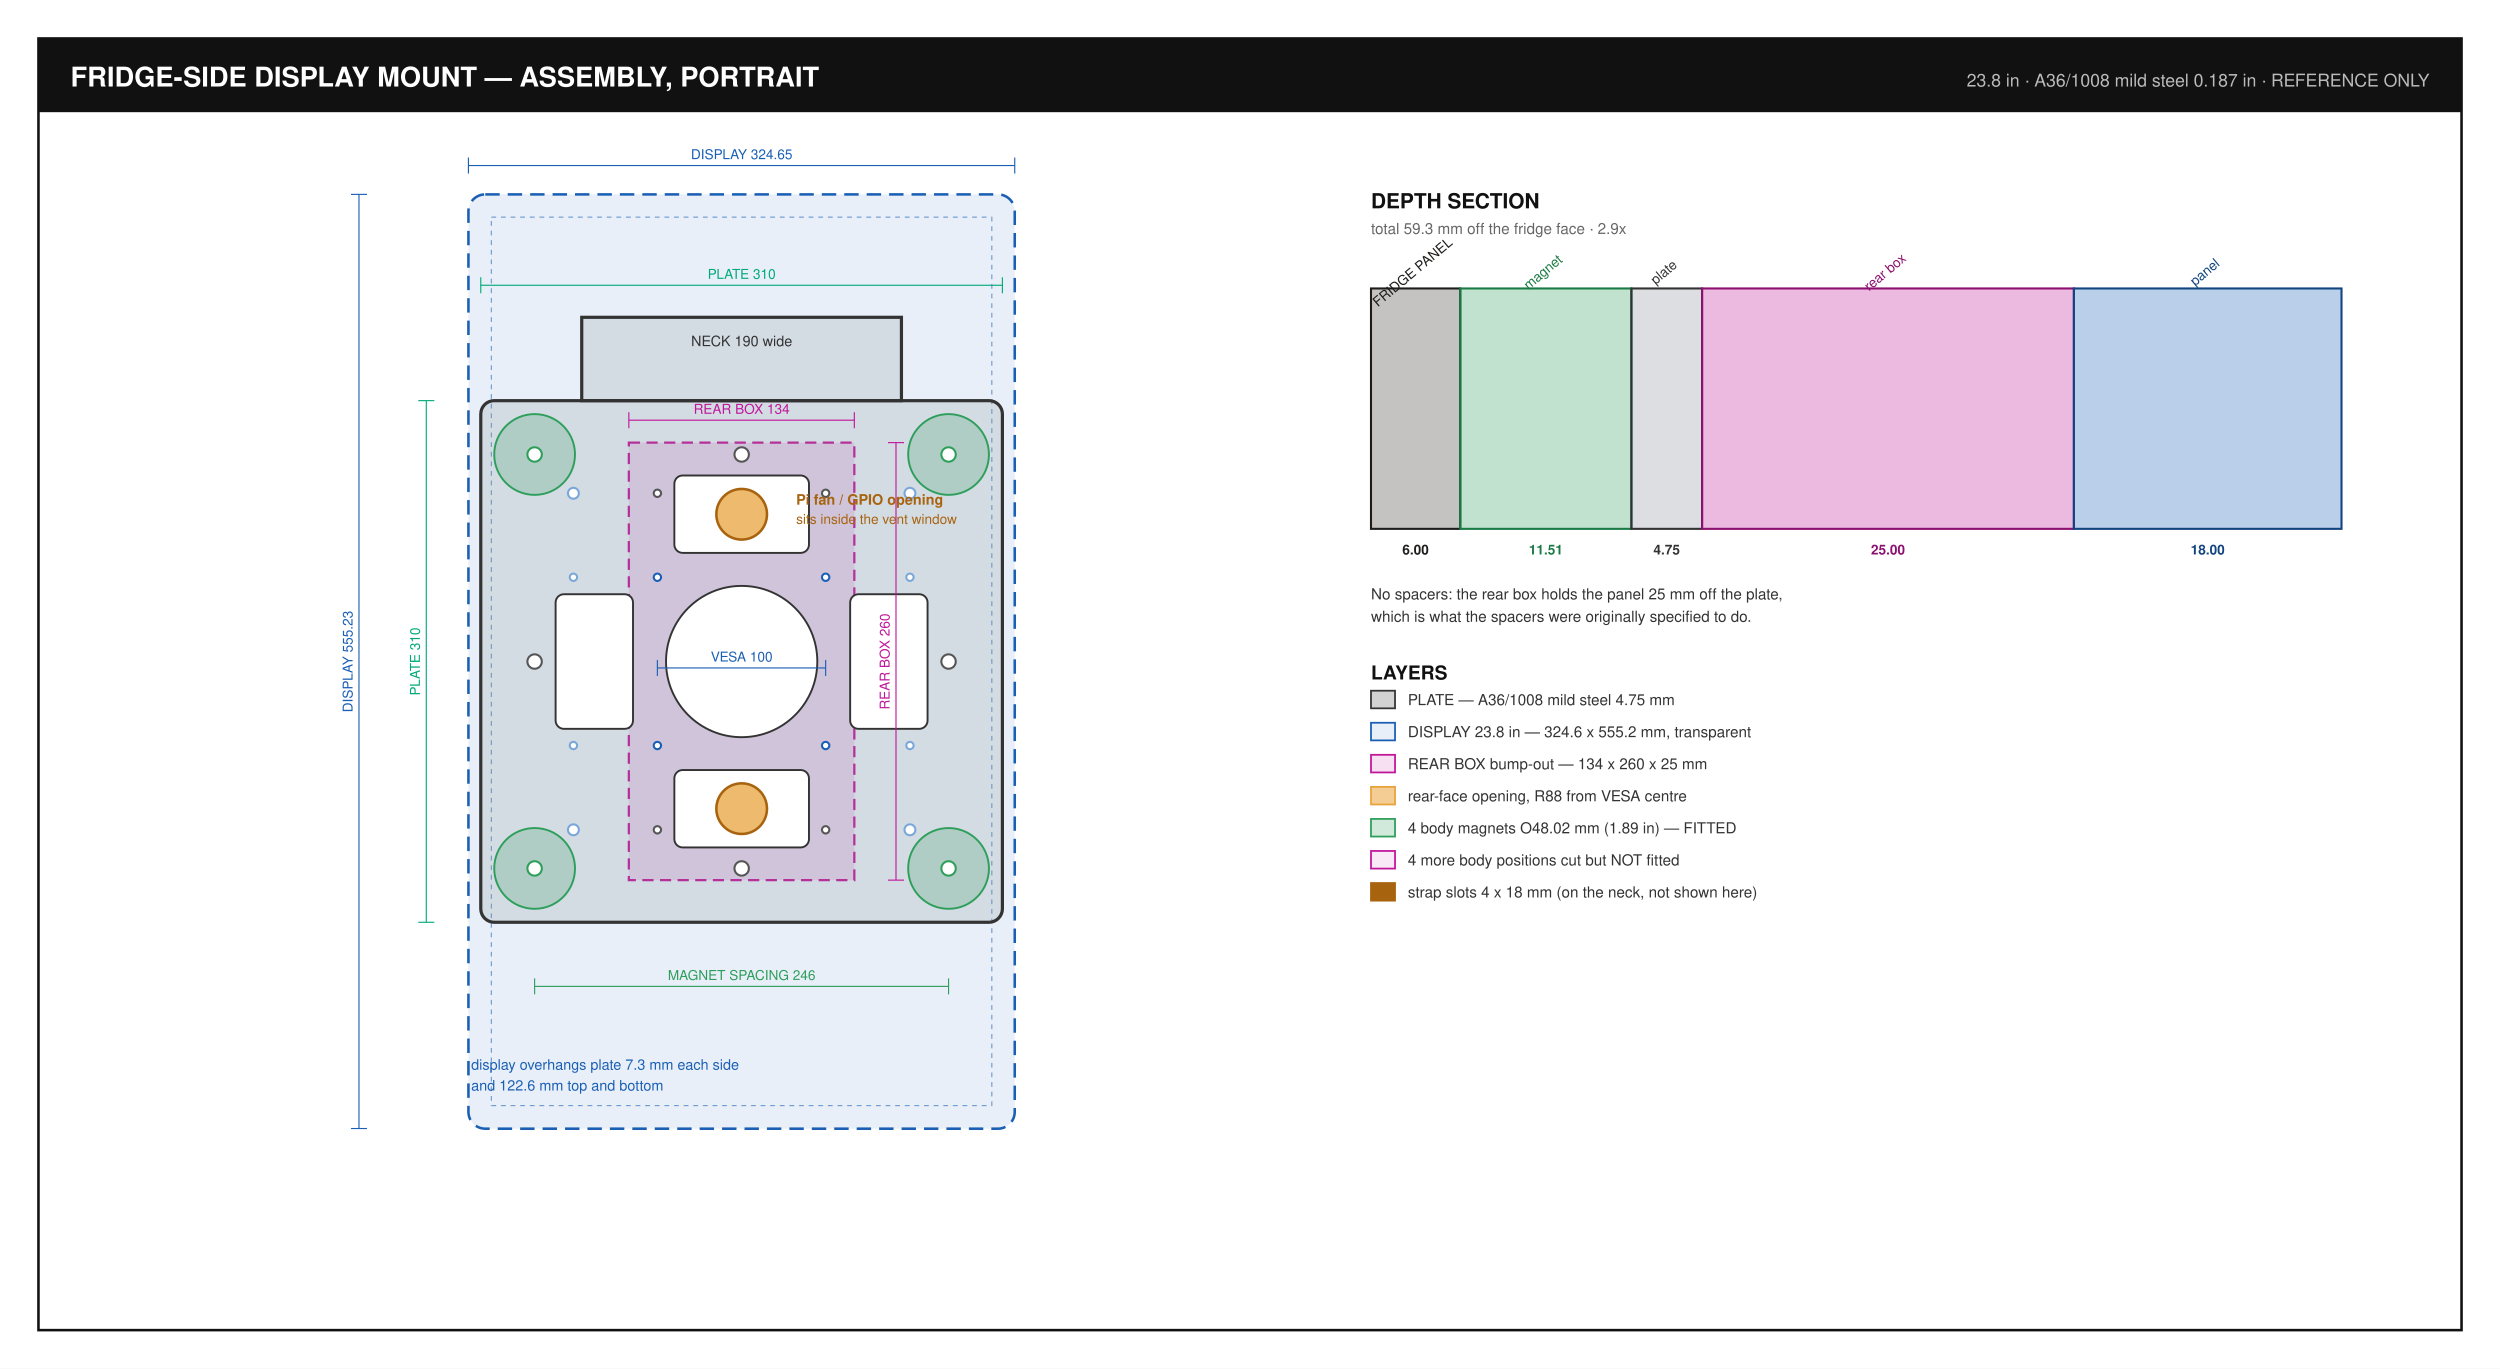
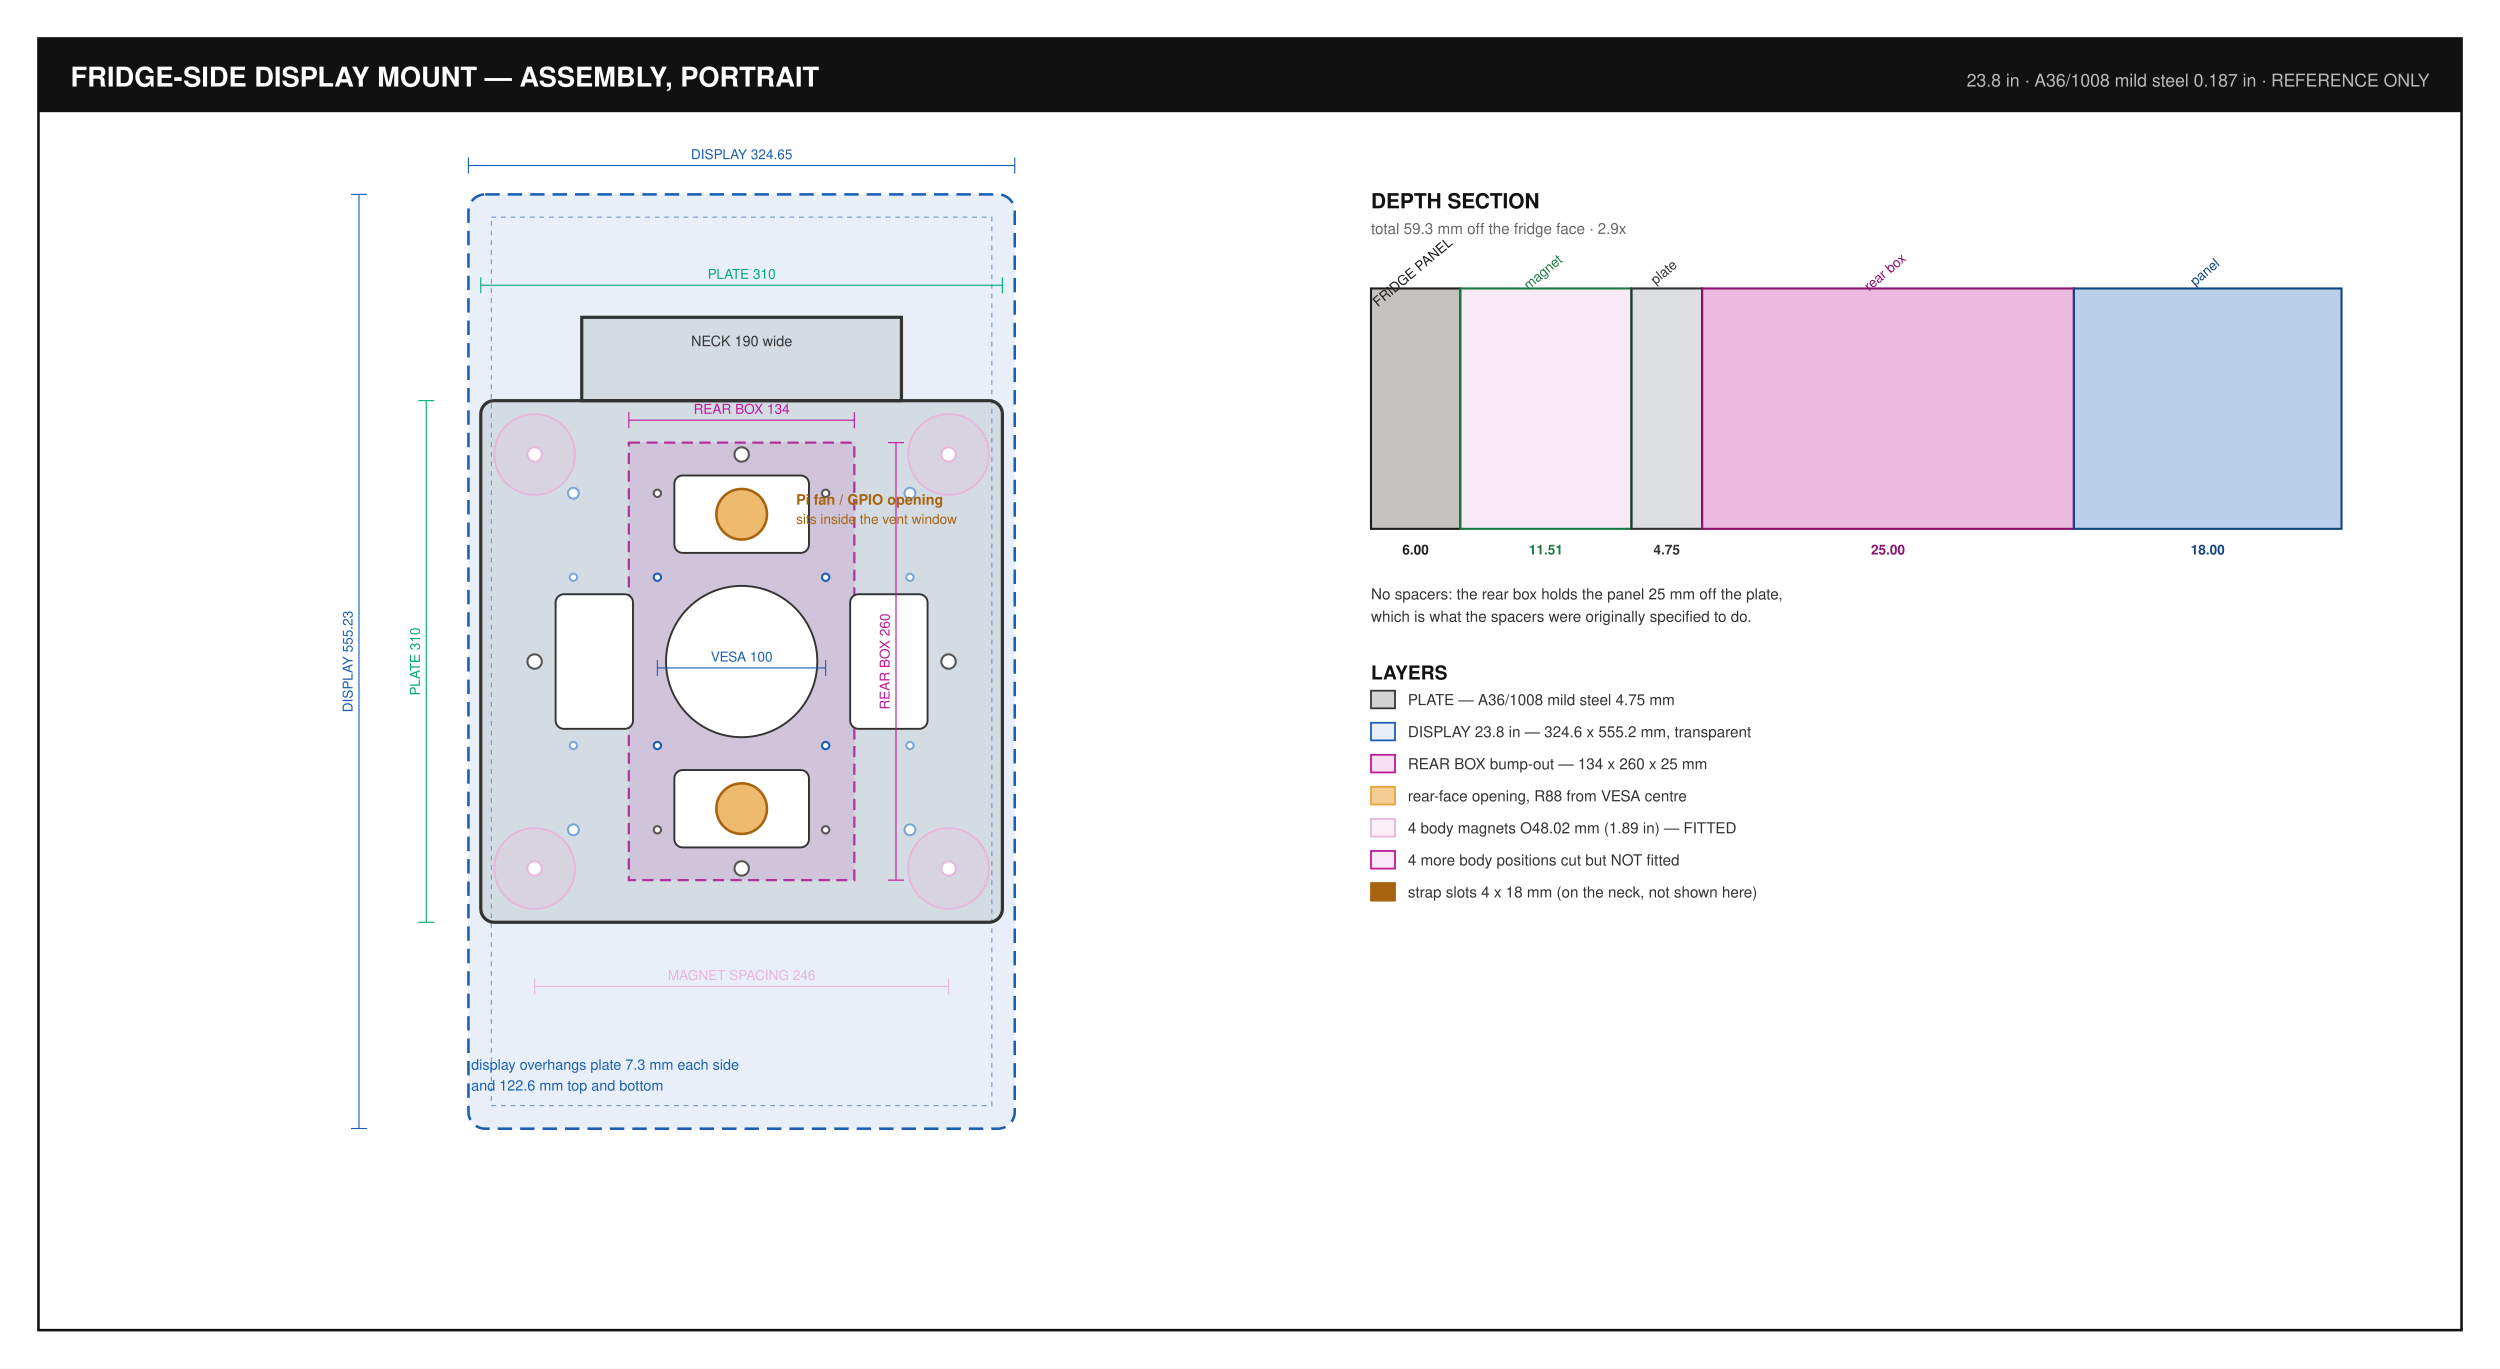
<svg xmlns="http://www.w3.org/2000/svg" width="1560" height="854" viewBox="0 0 1560 854">
  <rect width="1560" height="854" fill="#ffffff" />
  <rect x="24" y="24" width="1512" height="806" fill="none" stroke="#111" stroke-width="1.6" />
  <rect x="24" y="24" width="1512" height="46" fill="#111" />
  <text x="44.0" y="54.0" font-family="Helvetica,Arial,sans-serif" font-size="17" text-anchor="start" fill="#fff" font-weight="bold">FRIDGE-SIDE DISPLAY MOUNT — ASSEMBLY, PORTRAIT</text>
  <text x="1516.0" y="54.0" font-family="Helvetica,Arial,sans-serif" font-size="11" text-anchor="end" fill="#bbb" font-weight="normal">23.8 in  ·  A36/1008 mild steel 0.187 in  ·  REFERENCE ONLY</text>
  <rect x="292.3" y="121.3" width="340.9" height="583.0" rx="10.5" fill="#1a5fb4" fill-opacity="0.10" stroke="#1a5fb4" stroke-width="1.6" stroke-dasharray="9 5" />
  <rect x="306.6" y="135.5" width="312.3" height="554.4" fill="none" stroke="#1a5fb4" stroke-width="0.7" stroke-dasharray="3 3" stroke-opacity="0.6" />
  <rect x="392.4" y="276.2" width="140.7" height="273.0" fill="#c0169a" fill-opacity="0.13" stroke="#c0169a" stroke-width="1.4" stroke-dasharray="7 4" />
  <rect x="300.0" y="250.0" width="325.5" height="325.5" rx="8.4" fill="#8a9199" fill-opacity="0.22" stroke="#333" stroke-width="2" />
  <rect x="420.8" y="296.7" width="84.0" height="48.3" rx="5.2" fill="#fff" stroke="#333" stroke-width="1.2" />
  <rect x="420.8" y="480.5" width="84.0" height="48.3" rx="5.2" fill="#fff" stroke="#333" stroke-width="1.2" />
  <rect x="346.7" y="370.8" width="48.3" height="84.0" rx="5.2" fill="#fff" stroke="#333" stroke-width="1.2" />
  <rect x="530.5" y="370.8" width="48.3" height="84.0" rx="5.2" fill="#fff" stroke="#333" stroke-width="1.2" />
  <circle cx="462.8" cy="412.8" r="47.2" fill="#fff" stroke="#333" stroke-width="1.2" />
-   <circle cx="333.6" cy="541.9" r="25.2" fill="#2e9e5b" fill-opacity="0.22" stroke="#2e9e5b" stroke-width="1.2" />
-   <circle cx="333.6" cy="283.6" r="25.2" fill="#2e9e5b" fill-opacity="0.22" stroke="#2e9e5b" stroke-width="1.2" />
-   <circle cx="591.9" cy="541.9" r="25.2" fill="#2e9e5b" fill-opacity="0.22" stroke="#2e9e5b" stroke-width="1.2" />
-   <circle cx="591.9" cy="283.6" r="25.2" fill="#2e9e5b" fill-opacity="0.22" stroke="#2e9e5b" stroke-width="1.2" />
+   <circle cx="333.6" cy="541.9" r="25.2" fill="#e7b6dd" fill-opacity="0.22" stroke="#e7b6dd" stroke-width="1.2" />
+   <circle cx="333.6" cy="283.6" r="25.2" fill="#e7b6dd" fill-opacity="0.22" stroke="#e7b6dd" stroke-width="1.2" />
+   <circle cx="591.9" cy="541.9" r="25.2" fill="#e7b6dd" fill-opacity="0.22" stroke="#e7b6dd" stroke-width="1.2" />
+   <circle cx="591.9" cy="283.6" r="25.2" fill="#e7b6dd" fill-opacity="0.22" stroke="#e7b6dd" stroke-width="1.2" />
  <circle cx="410.2" cy="465.2" r="2.3" fill="#fff" stroke="#1a5fb4" stroke-width="1.3" />
  <circle cx="410.2" cy="360.2" r="2.3" fill="#fff" stroke="#1a5fb4" stroke-width="1.3" />
  <circle cx="515.2" cy="465.2" r="2.3" fill="#fff" stroke="#1a5fb4" stroke-width="1.3" />
  <circle cx="515.2" cy="360.2" r="2.3" fill="#fff" stroke="#1a5fb4" stroke-width="1.3" />
  <circle cx="357.8" cy="465.2" r="2.3" fill="#fff" stroke="#7aa7d9" stroke-width="1.3" />
  <circle cx="357.8" cy="360.2" r="2.3" fill="#fff" stroke="#7aa7d9" stroke-width="1.3" />
  <circle cx="567.8" cy="465.2" r="2.3" fill="#fff" stroke="#7aa7d9" stroke-width="1.3" />
  <circle cx="567.8" cy="360.2" r="2.3" fill="#fff" stroke="#7aa7d9" stroke-width="1.3" />
  <circle cx="410.2" cy="517.8" r="2.3" fill="#fff" stroke="#555" stroke-width="1.3" />
  <circle cx="410.2" cy="307.8" r="2.3" fill="#fff" stroke="#555" stroke-width="1.3" />
  <circle cx="515.2" cy="517.8" r="2.3" fill="#fff" stroke="#555" stroke-width="1.3" />
  <circle cx="515.2" cy="307.8" r="2.3" fill="#fff" stroke="#555" stroke-width="1.3" />
  <circle cx="357.8" cy="517.8" r="3.4" fill="#fff" stroke="#7aa7d9" stroke-width="1.3" />
  <circle cx="357.8" cy="307.8" r="3.4" fill="#fff" stroke="#7aa7d9" stroke-width="1.3" />
  <circle cx="567.8" cy="517.8" r="3.4" fill="#fff" stroke="#7aa7d9" stroke-width="1.3" />
  <circle cx="567.8" cy="307.8" r="3.4" fill="#fff" stroke="#7aa7d9" stroke-width="1.3" />
-   <circle cx="333.6" cy="541.9" r="4.5" fill="#fff" stroke="#2e9e5b" stroke-width="1.3" />
-   <circle cx="333.6" cy="283.6" r="4.5" fill="#fff" stroke="#2e9e5b" stroke-width="1.3" />
-   <circle cx="591.9" cy="541.9" r="4.5" fill="#fff" stroke="#2e9e5b" stroke-width="1.3" />
-   <circle cx="591.9" cy="283.6" r="4.5" fill="#fff" stroke="#2e9e5b" stroke-width="1.3" />
+   <circle cx="333.6" cy="541.9" r="4.5" fill="#fff" stroke="#e7b6dd" stroke-width="1.3" />
+   <circle cx="333.6" cy="283.6" r="4.5" fill="#fff" stroke="#e7b6dd" stroke-width="1.3" />
+   <circle cx="591.9" cy="541.9" r="4.5" fill="#fff" stroke="#e7b6dd" stroke-width="1.3" />
+   <circle cx="591.9" cy="283.6" r="4.5" fill="#fff" stroke="#e7b6dd" stroke-width="1.3" />
  <circle cx="462.8" cy="541.9" r="4.5" fill="#fff" stroke="#555" stroke-width="1.3" />
  <circle cx="462.8" cy="283.6" r="4.5" fill="#fff" stroke="#555" stroke-width="1.3" />
  <circle cx="333.6" cy="412.8" r="4.5" fill="#fff" stroke="#555" stroke-width="1.3" />
  <circle cx="591.9" cy="412.8" r="4.5" fill="#fff" stroke="#555" stroke-width="1.3" />
  <circle cx="462.8" cy="504.6" r="15.8" fill="#e8a33d" fill-opacity="0.75" stroke="#a8630f" stroke-width="1.6" />
  <circle cx="462.8" cy="320.9" r="15.8" fill="#e8a33d" fill-opacity="0.75" stroke="#a8630f" stroke-width="1.6" />
  <text x="496.8" y="314.9" font-family="Helvetica,Arial,sans-serif" font-size="9" text-anchor="start" fill="#a8630f" font-weight="bold">Pi fan / GPIO opening</text>
  <text x="496.8" y="326.9" font-family="Helvetica,Arial,sans-serif" font-size="8.5" text-anchor="start" fill="#a8630f" font-weight="normal">sits inside the vent window</text>
  <rect x="363.0" y="198.0" width="199.5" height="52" fill="#8a9199" fill-opacity="0.22" stroke="#333" stroke-width="2" />
  <text x="462.8" y="216.0" font-family="Helvetica,Arial,sans-serif" font-size="9" text-anchor="middle" fill="#333" font-weight="normal">NECK 190 wide</text>
  <line x1="300.0" y1="178.0" x2="625.5" y2="178.0" stroke="#0a7" stroke-width="0.7" />
  <line x1="300.0" y1="173.0" x2="300.0" y2="183.0" stroke="#0a7" stroke-width="0.7" />
  <line x1="625.5" y1="173.0" x2="625.5" y2="183.0" stroke="#0a7" stroke-width="0.7" />
  <text x="462.8" y="174.0" font-family="Helvetica,Arial,sans-serif" font-size="8.5" text-anchor="middle" fill="#0a7" font-weight="normal">PLATE 310</text>
  <line x1="292.3" y1="103.3" x2="633.2" y2="103.3" stroke="#1a5fb4" stroke-width="0.7" />
  <line x1="292.3" y1="98.3" x2="292.3" y2="108.3" stroke="#1a5fb4" stroke-width="0.7" />
  <line x1="633.2" y1="98.3" x2="633.2" y2="108.3" stroke="#1a5fb4" stroke-width="0.7" />
  <text x="462.8" y="99.3" font-family="Helvetica,Arial,sans-serif" font-size="8.5" text-anchor="middle" fill="#1a5fb4" font-weight="normal">DISPLAY 324.65</text>
  <line x1="392.4" y1="262.2" x2="533.1" y2="262.2" stroke="#c0169a" stroke-width="0.7" />
  <line x1="392.4" y1="257.2" x2="392.4" y2="267.2" stroke="#c0169a" stroke-width="0.7" />
  <line x1="533.1" y1="257.2" x2="533.1" y2="267.2" stroke="#c0169a" stroke-width="0.7" />
  <text x="462.8" y="258.2" font-family="Helvetica,Arial,sans-serif" font-size="8.5" text-anchor="middle" fill="#c0169a" font-weight="normal">REAR BOX 134</text>
  <line x1="266.0" y1="250.0" x2="266.0" y2="575.5" stroke="#0a7" stroke-width="0.7" />
  <line x1="261.0" y1="250.0" x2="271.0" y2="250.0" stroke="#0a7" stroke-width="0.7" />
  <line x1="261.0" y1="575.5" x2="271.0" y2="575.5" stroke="#0a7" stroke-width="0.7" />
  <text x="262.0" y="412.8" font-family="Helvetica,Arial,sans-serif" font-size="8.5" text-anchor="middle" fill="#0a7" font-weight="normal" transform="rotate(-90.0 262.0 412.8)">PLATE 310</text>
  <line x1="224.0" y1="121.3" x2="224.0" y2="704.2" stroke="#1a5fb4" stroke-width="0.7" />
  <line x1="219.0" y1="121.3" x2="229.0" y2="121.3" stroke="#1a5fb4" stroke-width="0.7" />
  <line x1="219.0" y1="704.2" x2="229.0" y2="704.2" stroke="#1a5fb4" stroke-width="0.7" />
  <text x="220.0" y="412.8" font-family="Helvetica,Arial,sans-serif" font-size="8.5" text-anchor="middle" fill="#1a5fb4" font-weight="normal" transform="rotate(-90.0 220.0 412.8)">DISPLAY 555.23</text>
  <line x1="559.1" y1="276.2" x2="559.1" y2="549.2" stroke="#c0169a" stroke-width="0.7" />
  <line x1="554.1" y1="276.2" x2="564.1" y2="276.2" stroke="#c0169a" stroke-width="0.7" />
  <line x1="554.1" y1="549.2" x2="564.1" y2="549.2" stroke="#c0169a" stroke-width="0.7" />
  <text x="555.1" y="412.8" font-family="Helvetica,Arial,sans-serif" font-size="8.5" text-anchor="middle" fill="#c0169a" font-weight="normal" transform="rotate(-90.0 555.1 412.8)">REAR BOX 260</text>
  <line x1="410.2" y1="416.8" x2="515.2" y2="416.8" stroke="#1a5fb4" stroke-width="0.7" />
  <line x1="410.2" y1="411.8" x2="410.2" y2="421.8" stroke="#1a5fb4" stroke-width="0.7" />
  <line x1="515.2" y1="411.8" x2="515.2" y2="421.8" stroke="#1a5fb4" stroke-width="0.7" />
  <text x="462.8" y="412.8" font-family="Helvetica,Arial,sans-serif" font-size="8.5" text-anchor="middle" fill="#1a5fb4" font-weight="normal">VESA 100</text>
-   <line x1="333.6" y1="615.5" x2="591.9" y2="615.5" stroke="#2e9e5b" stroke-width="0.7" />
-   <line x1="333.6" y1="610.5" x2="333.6" y2="620.5" stroke="#2e9e5b" stroke-width="0.7" />
-   <line x1="591.9" y1="610.5" x2="591.9" y2="620.5" stroke="#2e9e5b" stroke-width="0.7" />
-   <text x="462.8" y="611.5" font-family="Helvetica,Arial,sans-serif" font-size="8.5" text-anchor="middle" fill="#2e9e5b" font-weight="normal">MAGNET SPACING 246</text>
+   <line x1="333.6" y1="615.5" x2="591.9" y2="615.5" stroke="#e7b6dd" stroke-width="0.7" />
+   <line x1="333.6" y1="610.5" x2="333.6" y2="620.5" stroke="#e7b6dd" stroke-width="0.7" />
+   <line x1="591.9" y1="610.5" x2="591.9" y2="620.5" stroke="#e7b6dd" stroke-width="0.7" />
+   <text x="462.8" y="611.5" font-family="Helvetica,Arial,sans-serif" font-size="8.5" text-anchor="middle" fill="#e7b6dd" font-weight="normal">MAGNET SPACING 246</text>
  <text x="294.0" y="667.5" font-family="Helvetica,Arial,sans-serif" font-size="9" text-anchor="start" fill="#1a5fb4" font-weight="normal">display overhangs plate 7.3 mm each side</text>
  <text x="294.0" y="680.5" font-family="Helvetica,Arial,sans-serif" font-size="9" text-anchor="start" fill="#1a5fb4" font-weight="normal">and 122.6 mm top and bottom</text>
  <text x="855.5" y="130.0" font-family="Helvetica,Arial,sans-serif" font-size="13" text-anchor="start" fill="#111" font-weight="bold">DEPTH SECTION</text>
  <text x="855.5" y="146.0" font-family="Helvetica,Arial,sans-serif" font-size="9.5" text-anchor="start" fill="#666" font-weight="normal">total 59.3 mm off the fridge face  ·  2.9x</text>
  <rect x="855.5" y="180.0" width="55.7" height="150" fill="#3a3734" fill-opacity="0.30" stroke="#1f1d1b" stroke-width="1.3" />
  <text x="883.3" y="346.0" font-family="Helvetica,Arial,sans-serif" font-size="8.5" text-anchor="middle" fill="#1f1d1b" font-weight="bold">6.00</text>
  <text x="883.3" y="172.0" font-family="Helvetica,Arial,sans-serif" font-size="8.5" text-anchor="middle" fill="#1f1d1b" font-weight="normal" transform="rotate(-40.0 883.3 172.0)">FRIDGE PANEL</text>
-   <rect x="911.2" y="180.0" width="106.8" height="150" fill="#2e9e5b" fill-opacity="0.30" stroke="#1a7a44" stroke-width="1.3" />
+   <rect x="911.2" y="180.0" width="106.8" height="150" fill="#e7b6dd" fill-opacity="0.30" stroke="#1a7a44" stroke-width="1.3" />
  <text x="964.6" y="346.0" font-family="Helvetica,Arial,sans-serif" font-size="8.5" text-anchor="middle" fill="#1a7a44" font-weight="bold">11.51</text>
  <text x="964.6" y="172.0" font-family="Helvetica,Arial,sans-serif" font-size="8.5" text-anchor="middle" fill="#1a7a44" font-weight="normal" transform="rotate(-40.0 964.6 172.0)">magnet</text>
  <rect x="1018.0" y="180.0" width="44.1" height="150" fill="#8a9199" fill-opacity="0.30" stroke="#333" stroke-width="1.3" />
  <text x="1040.0" y="346.0" font-family="Helvetica,Arial,sans-serif" font-size="8.5" text-anchor="middle" fill="#333" font-weight="bold">4.75</text>
  <text x="1040.0" y="172.0" font-family="Helvetica,Arial,sans-serif" font-size="8.5" text-anchor="middle" fill="#333" font-weight="normal" transform="rotate(-40.0 1040.0 172.0)">plate</text>
  <rect x="1062.1" y="180.0" width="232.0" height="150" fill="#c0169a" fill-opacity="0.30" stroke="#8c1070" stroke-width="1.3" />
  <text x="1178.1" y="346.0" font-family="Helvetica,Arial,sans-serif" font-size="8.5" text-anchor="middle" fill="#8c1070" font-weight="bold">25.00</text>
  <text x="1178.1" y="172.0" font-family="Helvetica,Arial,sans-serif" font-size="8.5" text-anchor="middle" fill="#8c1070" font-weight="normal" transform="rotate(-40.0 1178.1 172.0)">rear box</text>
  <rect x="1294.1" y="180.0" width="167.0" height="150" fill="#1a5fb4" fill-opacity="0.30" stroke="#12447f" stroke-width="1.3" />
  <text x="1377.6" y="346.0" font-family="Helvetica,Arial,sans-serif" font-size="8.5" text-anchor="middle" fill="#12447f" font-weight="bold">18.00</text>
  <text x="1377.6" y="172.0" font-family="Helvetica,Arial,sans-serif" font-size="8.5" text-anchor="middle" fill="#12447f" font-weight="normal" transform="rotate(-40.0 1377.6 172.0)">panel</text>
  <text x="855.5" y="374.0" font-family="Helvetica,Arial,sans-serif" font-size="9.5" text-anchor="start" fill="#333" font-weight="normal">No spacers: the rear box holds the panel 25 mm off the plate,</text>
  <text x="855.5" y="388.0" font-family="Helvetica,Arial,sans-serif" font-size="9.5" text-anchor="start" fill="#333" font-weight="normal">which is what the spacers were originally specified to do.</text>
  <text x="855.5" y="424.0" font-family="Helvetica,Arial,sans-serif" font-size="12" text-anchor="start" fill="#111" font-weight="bold">LAYERS</text>
  <rect x="855.5" y="431.0" width="15" height="11" fill="#333" fill-opacity="0.22" stroke="#333" stroke-width="1.1" />
  <text x="878.5" y="440.0" font-family="Helvetica,Arial,sans-serif" font-size="9.5" text-anchor="start" fill="#333" font-weight="normal">PLATE — A36/1008 mild steel 4.75 mm</text>
  <rect x="855.5" y="451.0" width="15" height="11" fill="#1a5fb4" fill-opacity="0.1" stroke="#1a5fb4" stroke-width="1.1" />
  <text x="878.5" y="460.0" font-family="Helvetica,Arial,sans-serif" font-size="9.5" text-anchor="start" fill="#333" font-weight="normal">DISPLAY 23.8 in — 324.6 x 555.2 mm, transparent</text>
  <rect x="855.5" y="471.0" width="15" height="11" fill="#c0169a" fill-opacity="0.13" stroke="#c0169a" stroke-width="1.1" />
  <text x="878.5" y="480.0" font-family="Helvetica,Arial,sans-serif" font-size="9.5" text-anchor="start" fill="#333" font-weight="normal">REAR BOX bump-out — 134 x 260 x 25 mm</text>
  <rect x="855.5" y="491.0" width="15" height="11" fill="#e8a33d" fill-opacity="0.55" stroke="#e8a33d" stroke-width="1.1" />
  <text x="878.5" y="500.0" font-family="Helvetica,Arial,sans-serif" font-size="9.5" text-anchor="start" fill="#333" font-weight="normal">rear-face opening, R88 from VESA centre</text>
-   <rect x="855.5" y="511.0" width="15" height="11" fill="#2e9e5b" fill-opacity="0.22" stroke="#2e9e5b" stroke-width="1.1" />
+   <rect x="855.5" y="511.0" width="15" height="11" fill="#e7b6dd" fill-opacity="0.22" stroke="#e7b6dd" stroke-width="1.1" />
  <text x="878.5" y="520.0" font-family="Helvetica,Arial,sans-serif" font-size="9.5" text-anchor="start" fill="#333" font-weight="normal">4 body magnets O48.02 mm (1.89 in) — FITTED</text>
  <rect x="855.5" y="531.0" width="15" height="11" fill="#c0169a" fill-opacity="0.1" stroke="#c0169a" stroke-width="1.1" />
  <text x="878.5" y="540.0" font-family="Helvetica,Arial,sans-serif" font-size="9.5" text-anchor="start" fill="#333" font-weight="normal">4 more body positions cut but NOT fitted</text>
  <rect x="855.5" y="551.0" width="15" height="11" fill="#a8630f" fill-opacity="1.0" stroke="#a8630f" stroke-width="1.1" />
  <text x="878.5" y="560.0" font-family="Helvetica,Arial,sans-serif" font-size="9.5" text-anchor="start" fill="#333" font-weight="normal">strap slots 4 x 18 mm (on the neck, not shown here)</text>
</svg>
